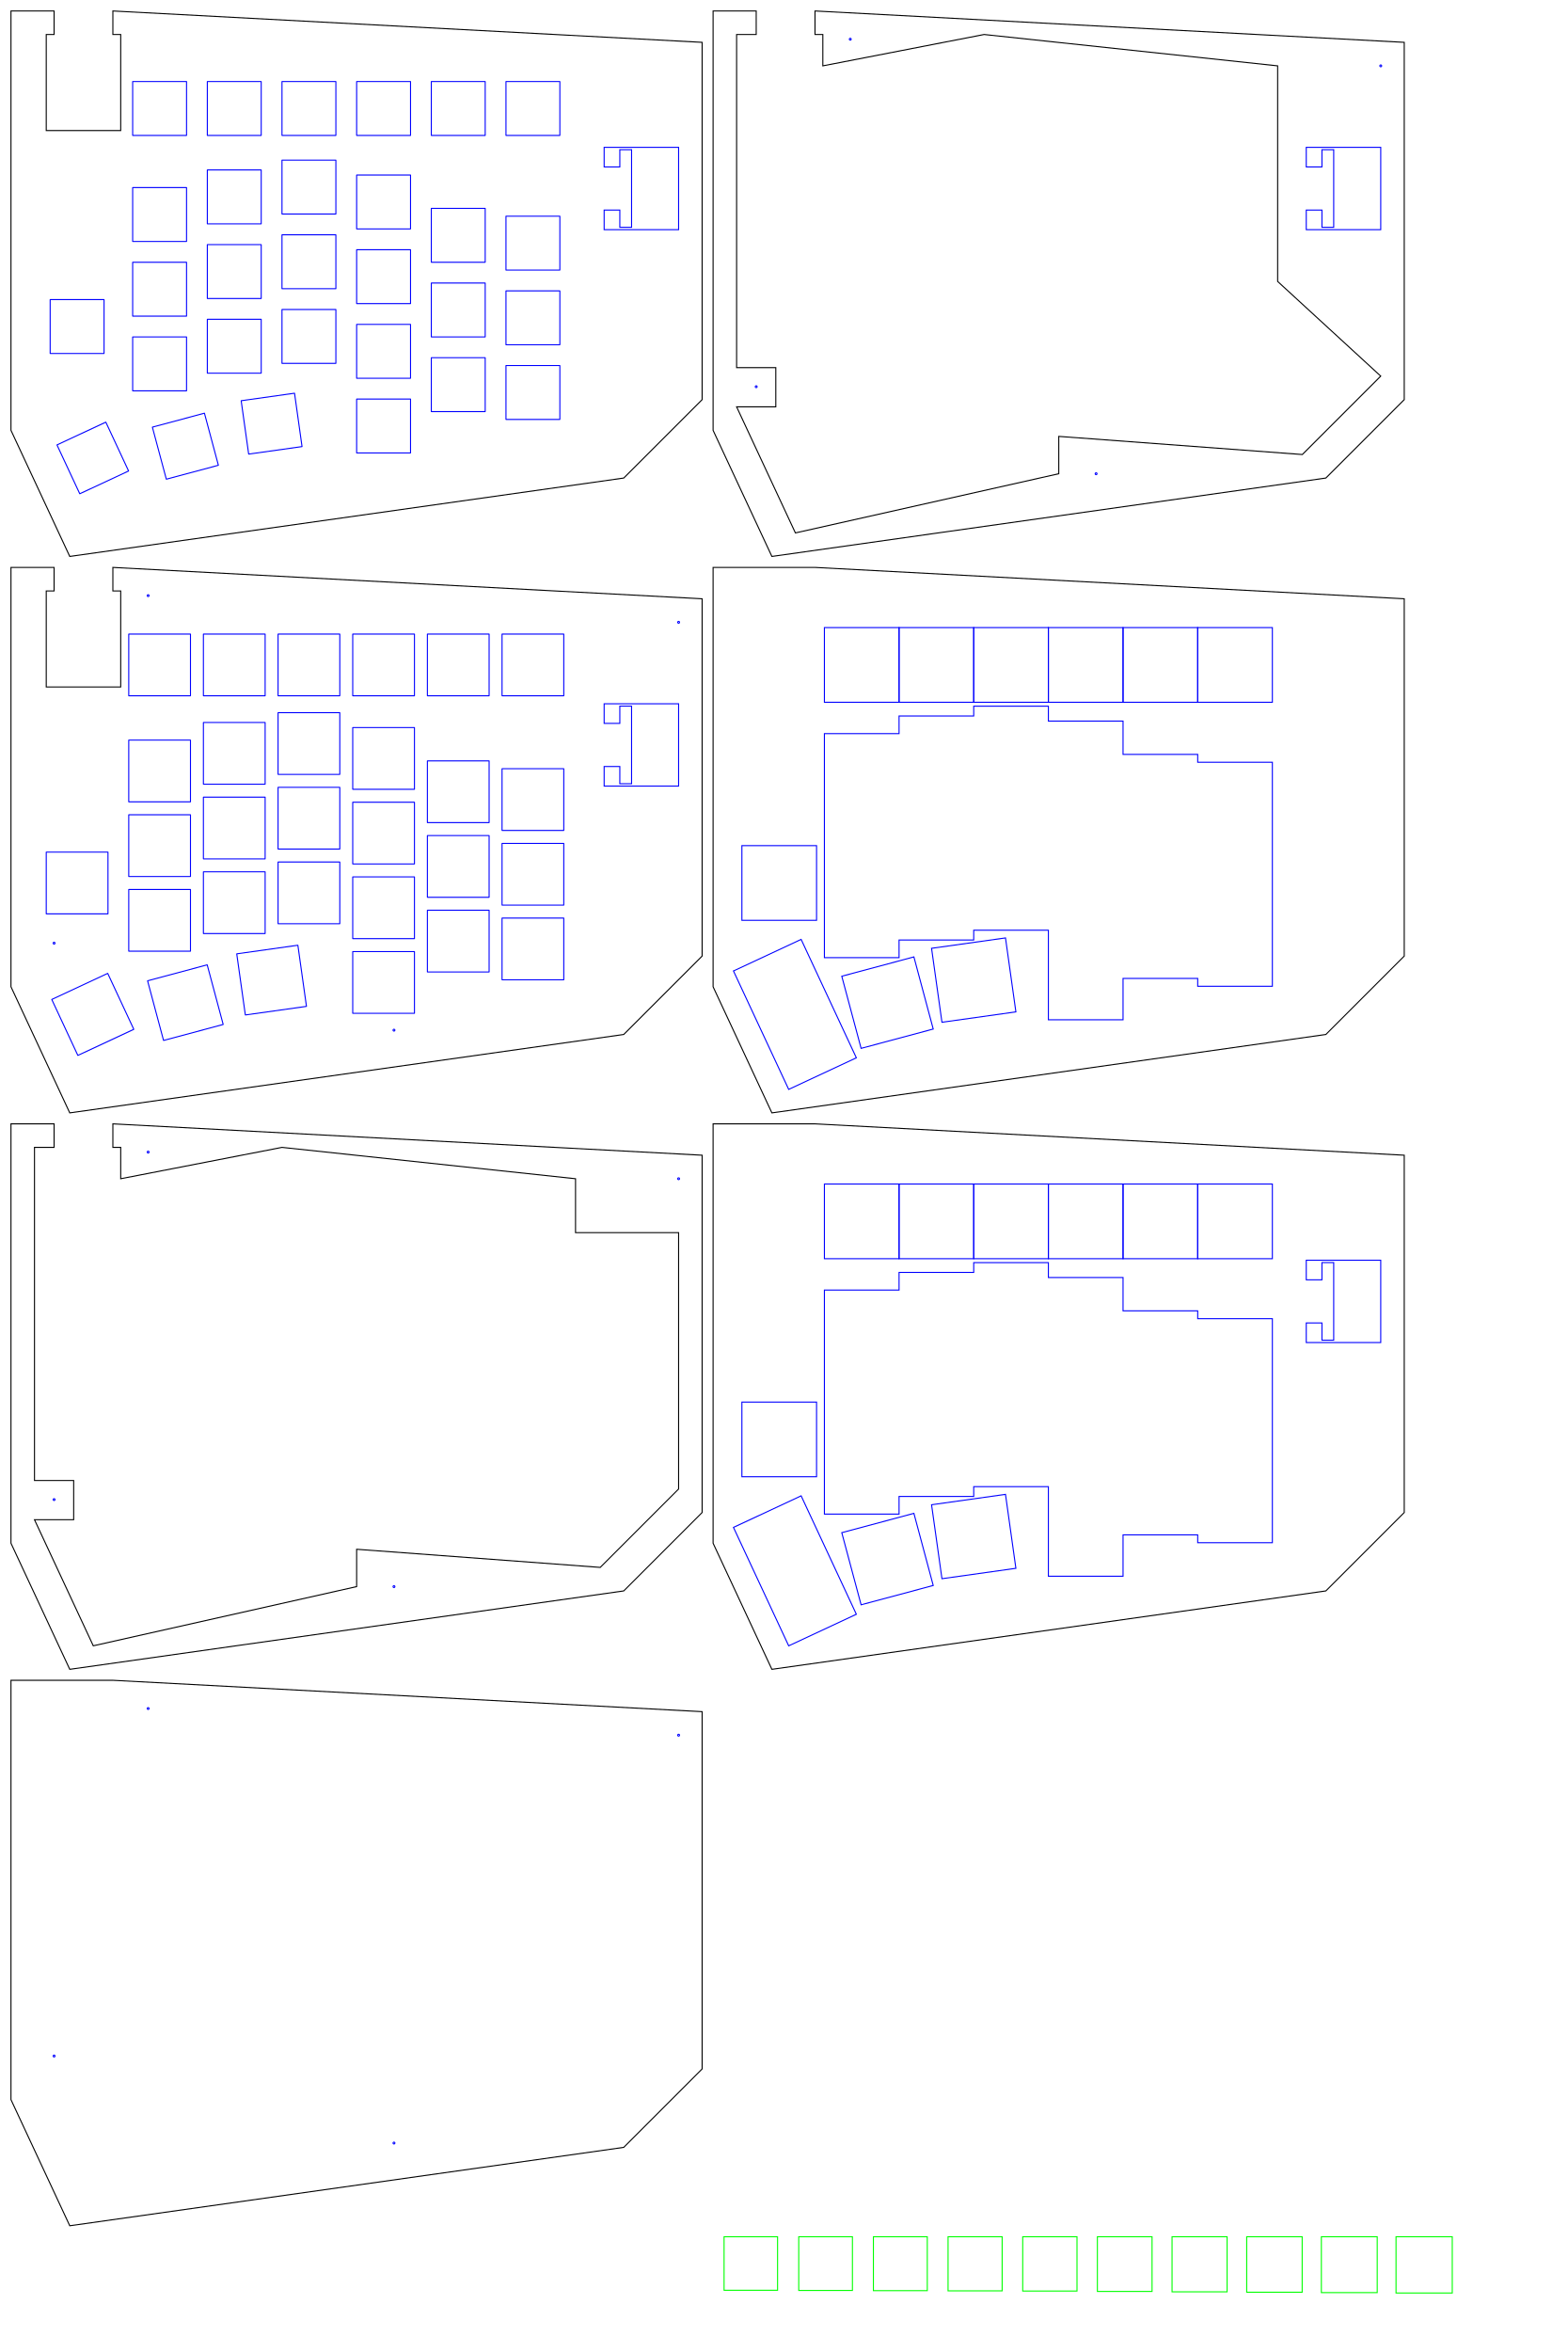
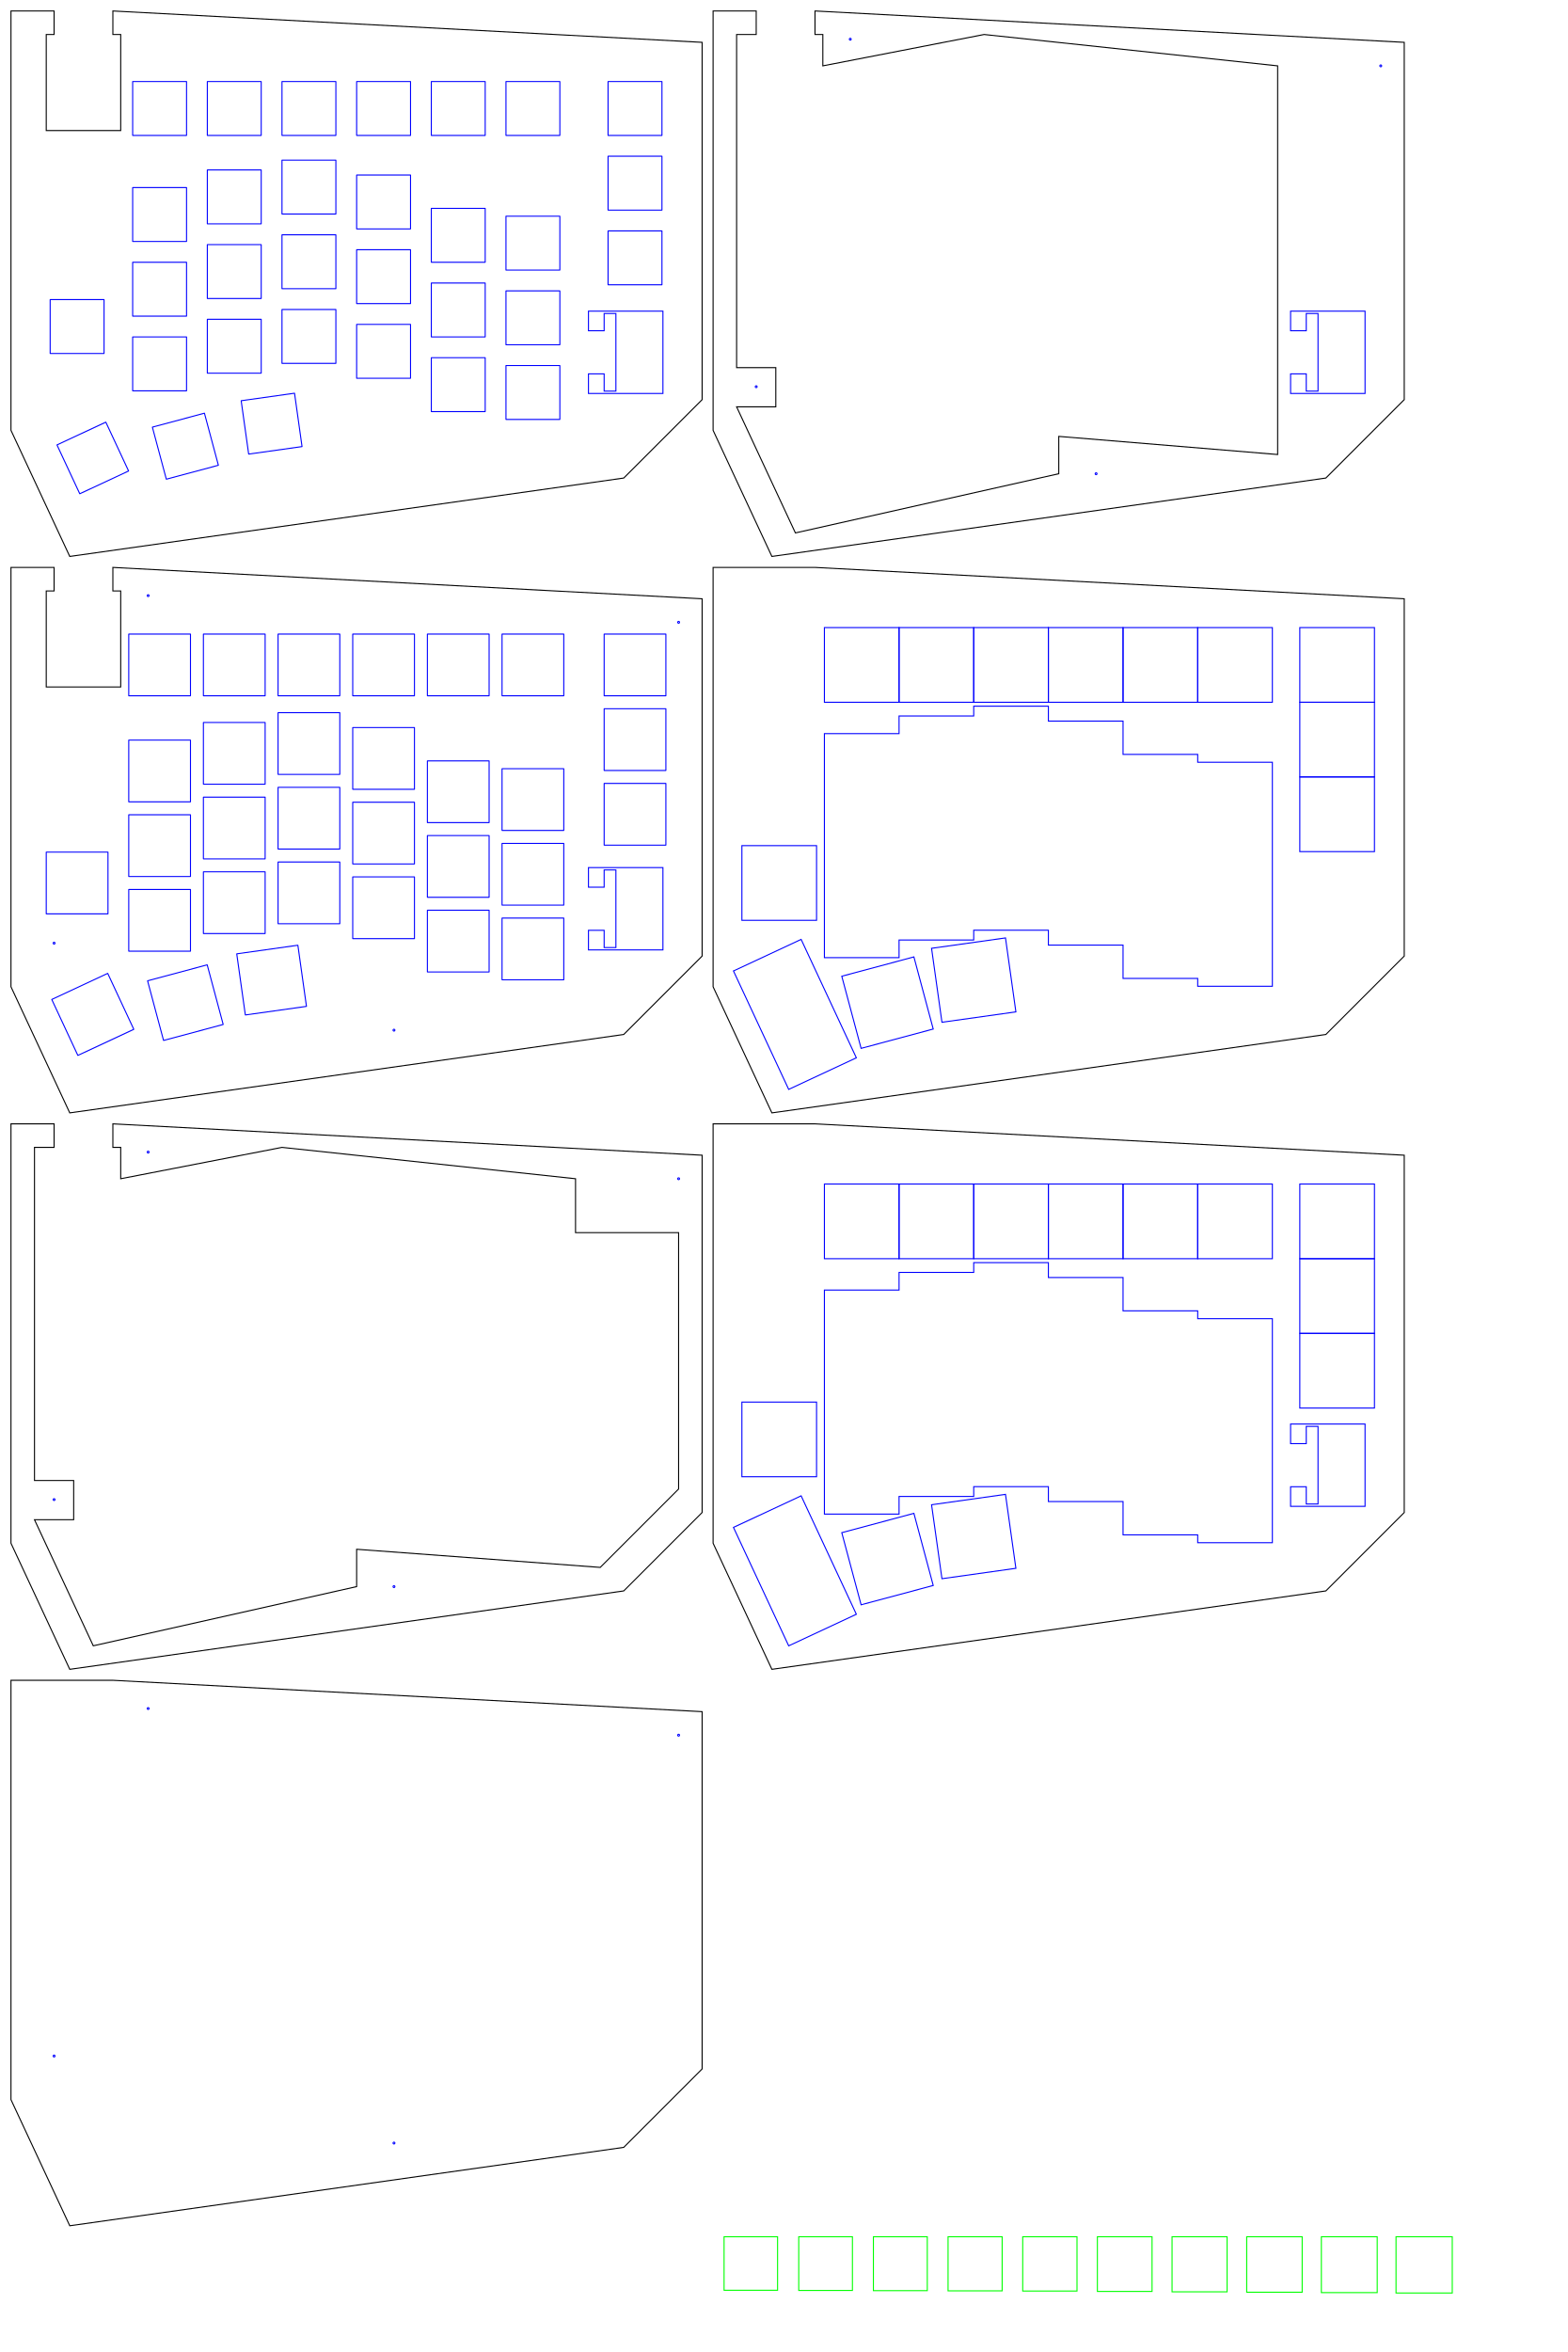
<svg xmlns="http://www.w3.org/2000/svg" baseProfile="full" height="600mm" version="1.1" width="400mm">
  <defs />
  <rect fill="none" height="13.75mm" rx="0.01mm" ry="0.01mm" stroke="#0000ff" width="13.75mm" x="33.85mm" y="47.85mm" />
  <rect fill="none" height="13.75mm" rx="0.01mm" ry="0.01mm" stroke="#0000ff" width="13.75mm" x="33.85mm" y="66.9mm" />
  <rect fill="none" height="13.75mm" rx="0.01mm" ry="0.01mm" stroke="#0000ff" width="13.75mm" x="33.85mm" y="85.95mm" />
  <rect fill="none" height="13.75mm" rx="0.01mm" ry="0.01mm" stroke="#0000ff" width="13.75mm" x="52.9mm" y="43.35mm" />
  <rect fill="none" height="13.75mm" rx="0.01mm" ry="0.01mm" stroke="#0000ff" width="13.75mm" x="52.9mm" y="62.4mm" />
  <rect fill="none" height="13.75mm" rx="0.01mm" ry="0.01mm" stroke="#0000ff" width="13.75mm" x="52.9mm" y="81.45mm" />
  <rect fill="none" height="13.75mm" rx="0.01mm" ry="0.01mm" stroke="#0000ff" width="13.75mm" x="71.95mm" y="40.85mm" />
  <rect fill="none" height="13.75mm" rx="0.01mm" ry="0.01mm" stroke="#0000ff" width="13.75mm" x="71.95mm" y="59.9mm" />
  <rect fill="none" height="13.75mm" rx="0.01mm" ry="0.01mm" stroke="#0000ff" width="13.75mm" x="71.95mm" y="78.95mm" />
  <rect fill="none" height="13.75mm" rx="0.01mm" ry="0.01mm" stroke="#0000ff" width="13.75mm" x="91.0mm" y="44.65mm" />
  <rect fill="none" height="13.75mm" rx="0.01mm" ry="0.01mm" stroke="#0000ff" width="13.75mm" x="91.0mm" y="63.7mm" />
  <rect fill="none" height="13.75mm" rx="0.01mm" ry="0.01mm" stroke="#0000ff" width="13.75mm" x="91.0mm" y="82.75mm" />
-   <rect fill="none" height="13.75mm" rx="0.01mm" ry="0.01mm" stroke="#0000ff" width="13.75mm" x="91.0mm" y="101.8mm" />
  <rect fill="none" height="13.75mm" rx="0.01mm" ry="0.01mm" stroke="#0000ff" width="13.75mm" x="110.05mm" y="53.15mm" />
  <rect fill="none" height="13.75mm" rx="0.01mm" ry="0.01mm" stroke="#0000ff" width="13.75mm" x="110.05mm" y="72.2mm" />
  <rect fill="none" height="13.75mm" rx="0.01mm" ry="0.01mm" stroke="#0000ff" width="13.75mm" x="110.05mm" y="91.25mm" />
  <rect fill="none" height="13.75mm" rx="0.01mm" ry="0.01mm" stroke="#0000ff" width="13.75mm" x="129.1mm" y="55.15mm" />
  <rect fill="none" height="13.75mm" rx="0.01mm" ry="0.01mm" stroke="#0000ff" width="13.75mm" x="129.1mm" y="74.2mm" />
  <rect fill="none" height="13.75mm" rx="0.01mm" ry="0.01mm" stroke="#0000ff" width="13.75mm" x="129.1mm" y="93.25mm" />
  <rect fill="none" height="13.75mm" rx="0.01mm" ry="0.01mm" stroke="#0000ff" transform="rotate(65, 89.47966, 441.5401)" width="13.75mm" x="16.8mm" y="109.95mm" />
  <rect fill="none" height="13.75mm" rx="0.01mm" ry="0.01mm" stroke="#0000ff" transform="rotate(0, 74.36166, 314.8324)" width="13.75mm" x="12.8mm" y="76.425mm" />
  <rect fill="none" height="13.75mm" rx="0.01mm" ry="0.01mm" stroke="#0000ff" transform="rotate(-8, 261.9194, 408.4695)" width="13.75mm" x="62.425mm" y="101.2mm" />
  <rect fill="none" height="13.75mm" rx="0.01mm" ry="0.01mm" stroke="#0000ff" transform="rotate(-15, 178.7703, 430.2016)" width="13.75mm" x="40.425mm" y="106.95mm" />
  <rect fill="none" height="13.75mm" rx="0.01mm" ry="0.01mm" stroke="#0000ff" transform="rotate(0, 153.9201, 104.5977)" width="13.75mm" x="33.85mm" y="20.8mm" />
  <rect fill="none" height="13.75mm" rx="0.01mm" ry="0.01mm" stroke="#0000ff" transform="rotate(0, 225.9196, 104.5977)" width="13.75mm" x="52.9mm" y="20.8mm" />
  <rect fill="none" height="13.75mm" rx="0.01mm" ry="0.01mm" stroke="#0000ff" transform="rotate(0, 297.9191, 104.5977)" width="13.75mm" x="71.95mm" y="20.8mm" />
  <rect fill="none" height="13.75mm" rx="0.01mm" ry="0.01mm" stroke="#0000ff" transform="rotate(0, 369.9186, 104.5977)" width="13.75mm" x="91.0mm" y="20.8mm" />
  <rect fill="none" height="13.75mm" rx="0.01mm" ry="0.01mm" stroke="#0000ff" transform="rotate(0, 441.918, 104.5977)" width="13.75mm" x="110.05mm" y="20.8mm" />
  <rect fill="none" height="13.75mm" rx="0.01mm" ry="0.01mm" stroke="#0000ff" transform="rotate(0, 513.9175, 104.5977)" width="13.75mm" x="129.1mm" y="20.8mm" />
+   <rect fill="none" height="13.75mm" rx="0.01mm" ry="0.01mm" stroke="#0000ff" transform="rotate(0, 612.3735, 104.5977)" width="13.75mm" x="155.15mm" y="20.8mm" />
+   <rect fill="none" height="13.75mm" rx="0.01mm" ry="0.01mm" stroke="#0000ff" transform="rotate(0, 612.3735, 176.5971)" width="13.75mm" x="155.15mm" y="39.85mm" />
+   <rect fill="none" height="13.75mm" rx="0.01mm" ry="0.01mm" stroke="#0000ff" transform="rotate(0, 612.3735, 248.5966)" width="13.75mm" x="155.15mm" y="58.9mm" />
  <polygon fill="none" points="10.583,10.583 52.157,10.583 52.157,33.26 44.598,33.26 44.598,125.857 116.409,125.857 116.409,33.26 108.85,33.26 108.85,10.583 677.097,40.819 677.097,385.32 601.507,460.91 67.275,536.5 10.583,414.923" stroke="#000000" />
-   <polygon fill="none" points="654.42,221.431 582.61,221.431 582.61,202.534 597.728,202.534 597.728,219.164 609.066,219.164 609.066,144.33 597.728,144.33 597.728,160.959 582.61,160.959 582.61,142.062 654.42,142.062" stroke="#0000ff" />
+   <polygon fill="none" points="639.302,379.367 567.492,379.367 567.492,360.47 582.61,360.47 582.61,377.1 593.948,377.1 593.948,302.266 582.61,302.266 582.61,318.895 567.492,318.895 567.492,299.998 639.302,299.998" stroke="#0000ff" />
  <rect fill="none" height="15.75mm" rx="0.01mm" ry="0.01mm" stroke="#0000ff" width="15.75mm" x="32.85mm" y="188.8mm" />
  <rect fill="none" height="15.75mm" rx="0.01mm" ry="0.01mm" stroke="#0000ff" width="15.75mm" x="32.85mm" y="207.85mm" />
  <rect fill="none" height="15.75mm" rx="0.01mm" ry="0.01mm" stroke="#0000ff" width="15.75mm" x="32.85mm" y="226.9mm" />
  <rect fill="none" height="15.75mm" rx="0.01mm" ry="0.01mm" stroke="#0000ff" width="15.75mm" x="51.9mm" y="184.3mm" />
  <rect fill="none" height="15.75mm" rx="0.01mm" ry="0.01mm" stroke="#0000ff" width="15.75mm" x="51.9mm" y="203.35mm" />
  <rect fill="none" height="15.75mm" rx="0.01mm" ry="0.01mm" stroke="#0000ff" width="15.75mm" x="51.9mm" y="222.4mm" />
  <rect fill="none" height="15.75mm" rx="0.01mm" ry="0.01mm" stroke="#0000ff" width="15.75mm" x="70.95mm" y="181.8mm" />
  <rect fill="none" height="15.75mm" rx="0.01mm" ry="0.01mm" stroke="#0000ff" width="15.75mm" x="70.95mm" y="200.85mm" />
  <rect fill="none" height="15.75mm" rx="0.01mm" ry="0.01mm" stroke="#0000ff" width="15.75mm" x="70.95mm" y="219.9mm" />
  <rect fill="none" height="15.75mm" rx="0.01mm" ry="0.01mm" stroke="#0000ff" width="15.75mm" x="90.0mm" y="185.6mm" />
  <rect fill="none" height="15.75mm" rx="0.01mm" ry="0.01mm" stroke="#0000ff" width="15.75mm" x="90.0mm" y="204.65mm" />
  <rect fill="none" height="15.75mm" rx="0.01mm" ry="0.01mm" stroke="#0000ff" width="15.75mm" x="90.0mm" y="223.7mm" />
-   <rect fill="none" height="15.75mm" rx="0.01mm" ry="0.01mm" stroke="#0000ff" width="15.75mm" x="90.0mm" y="242.75mm" />
  <rect fill="none" height="15.75mm" rx="0.01mm" ry="0.01mm" stroke="#0000ff" width="15.75mm" x="109.05mm" y="194.1mm" />
  <rect fill="none" height="15.75mm" rx="0.01mm" ry="0.01mm" stroke="#0000ff" width="15.75mm" x="109.05mm" y="213.15mm" />
  <rect fill="none" height="15.75mm" rx="0.01mm" ry="0.01mm" stroke="#0000ff" width="15.75mm" x="109.05mm" y="232.2mm" />
  <rect fill="none" height="15.75mm" rx="0.01mm" ry="0.01mm" stroke="#0000ff" width="15.75mm" x="128.1mm" y="196.1mm" />
  <rect fill="none" height="15.75mm" rx="0.01mm" ry="0.01mm" stroke="#0000ff" width="15.75mm" x="128.1mm" y="215.15mm" />
  <rect fill="none" height="15.75mm" rx="0.01mm" ry="0.01mm" stroke="#0000ff" width="15.75mm" x="128.1mm" y="234.2mm" />
  <rect fill="none" height="15.75mm" rx="0.01mm" ry="0.01mm" stroke="#0000ff" transform="rotate(65, 89.47966, 978.0401)" width="15.75mm" x="15.8mm" y="250.9mm" />
  <rect fill="none" height="15.75mm" rx="0.01mm" ry="0.01mm" stroke="#0000ff" transform="rotate(0, 74.36166, 851.3324)" width="15.75mm" x="11.8mm" y="217.375mm" />
  <rect fill="none" height="15.75mm" rx="0.01mm" ry="0.01mm" stroke="#0000ff" transform="rotate(-8, 261.9194, 944.9695)" width="15.75mm" x="61.425mm" y="242.15mm" />
  <rect fill="none" height="15.75mm" rx="0.01mm" ry="0.01mm" stroke="#0000ff" transform="rotate(-15, 178.7703, 966.7016)" width="15.75mm" x="39.425mm" y="247.9mm" />
  <rect fill="none" height="15.75mm" rx="0.01mm" ry="0.01mm" stroke="#0000ff" transform="rotate(0, 153.9201, 641.0977)" width="15.75mm" x="32.85mm" y="161.75mm" />
  <rect fill="none" height="15.75mm" rx="0.01mm" ry="0.01mm" stroke="#0000ff" transform="rotate(0, 225.9196, 641.0977)" width="15.75mm" x="51.9mm" y="161.75mm" />
  <rect fill="none" height="15.75mm" rx="0.01mm" ry="0.01mm" stroke="#0000ff" transform="rotate(0, 297.9191, 641.0977)" width="15.75mm" x="70.95mm" y="161.75mm" />
  <rect fill="none" height="15.75mm" rx="0.01mm" ry="0.01mm" stroke="#0000ff" transform="rotate(0, 369.9186, 641.0977)" width="15.75mm" x="90.0mm" y="161.75mm" />
  <rect fill="none" height="15.75mm" rx="0.01mm" ry="0.01mm" stroke="#0000ff" transform="rotate(0, 441.918, 641.0977)" width="15.75mm" x="109.05mm" y="161.75mm" />
  <rect fill="none" height="15.75mm" rx="0.01mm" ry="0.01mm" stroke="#0000ff" transform="rotate(0, 513.9175, 641.0977)" width="15.75mm" x="128.1mm" y="161.75mm" />
+   <rect fill="none" height="15.75mm" rx="0.01mm" ry="0.01mm" stroke="#0000ff" transform="rotate(0, 612.3735, 641.0977)" width="15.75mm" x="154.15mm" y="161.75mm" />
+   <rect fill="none" height="15.75mm" rx="0.01mm" ry="0.01mm" stroke="#0000ff" transform="rotate(0, 612.3735, 713.0972)" width="15.75mm" x="154.15mm" y="180.8mm" />
+   <rect fill="none" height="15.75mm" rx="0.01mm" ry="0.01mm" stroke="#0000ff" transform="rotate(0, 612.3735, 785.0966)" width="15.75mm" x="154.15mm" y="199.85mm" />
  <polygon fill="none" points="10.583,547.083 52.157,547.083 52.157,569.76 44.598,569.76 44.598,662.357 116.409,662.357 116.409,569.76 108.85,569.76 108.85,547.083 677.097,577.319 677.097,921.82 601.507,997.41 67.275,1073 10.583,951.423" stroke="#000000" />
  <circle cx="37.8mm" cy="151.95mm" fill="none" r="0.9" stroke="#0000ff" />
  <circle cx="173.15mm" cy="158.75mm" fill="none" r="0.9" stroke="#0000ff" />
  <circle cx="100.525mm" cy="262.8mm" fill="none" r="0.9" stroke="#0000ff" />
  <circle cx="13.8mm" cy="240.6mm" fill="none" r="0.9" stroke="#0000ff" />
-   <polygon fill="none" points="654.42,757.931 582.61,757.931 582.61,739.034 597.728,739.034 597.728,755.664 609.066,755.664 609.066,680.83 597.728,680.83 597.728,697.459 582.61,697.459 582.61,678.562 654.42,678.562" stroke="#0000ff" />
+   <polygon fill="none" points="639.302,915.867 567.492,915.867 567.492,896.97 582.61,896.97 582.61,913.6 593.948,913.6 593.948,838.766 582.61,838.766 582.61,855.395 567.492,855.395 567.492,836.498 639.302,836.498" stroke="#0000ff" />
  <polygon fill="none" points="33.26,1106.26 52.157,1106.26 52.157,1083.583 10.583,1083.583 10.583,1487.923 67.275,1609.5 601.507,1533.91 677.097,1458.32 677.097,1113.819 108.85,1083.583 108.85,1083.583 108.85,1106.26 116.409,1106.26 116.409,1136.496 271.935,1106.26 555.02,1136.496 555.02,1188.464 654.42,1188.464 654.42,1435.643 578.83,1511.233 343.935,1493.753 343.935,1529.753 89.952,1586.823 33.26,1465.246 71.055,1465.246 71.055,1427.451 33.26,1427.451" stroke="#000000" />
  <circle cx="37.8mm" cy="293.9mm" fill="none" r="0.9" stroke="#0000ff" />
  <circle cx="173.15mm" cy="300.7mm" fill="none" r="0.9" stroke="#0000ff" />
  <circle cx="100.525mm" cy="404.75mm" fill="none" r="0.9" stroke="#0000ff" />
  <circle cx="13.8mm" cy="382.55mm" fill="none" r="0.9" stroke="#0000ff" />
-   <polygon fill="none" points="710.357,33.26 729.255,33.26 729.255,10.583 687.68,10.583 687.68,414.923 744.373,536.5 1278.605,460.91 1354.195,385.32 1354.195,40.819 785.947,10.583 785.947,10.583 785.947,33.26 793.506,33.26 793.506,63.496 949.032,33.26 1232.117,63.496 1232.117,271.368 1331.518,362.643 1255.928,438.233 1021.032,420.753 1021.032,456.753 767.05,513.823 710.357,392.246 748.152,392.246 748.152,354.451 710.357,354.451" stroke="#000000" />
+   <polygon fill="none" points="710.357,33.26 729.255,33.26 729.255,10.583 687.68,10.583 687.68,414.923 744.373,536.5 1278.605,460.91 1354.195,385.32 1354.195,40.819 785.947,10.583 785.947,10.583 785.947,33.26 793.506,33.26 793.506,63.496 949.032,33.26 1232.117,63.496 1232.117,271.368 1232.117,438.233 1021.032,420.753 1021.032,456.753 767.05,513.823 710.357,392.246 748.152,392.246 748.152,354.451 710.357,354.451" stroke="#000000" />
  <circle cx="216.95mm" cy="10.0mm" fill="none" r="0.9" stroke="#0000ff" />
  <circle cx="352.3mm" cy="16.8mm" fill="none" r="0.9" stroke="#0000ff" />
  <circle cx="279.675mm" cy="120.85mm" fill="none" r="0.9" stroke="#0000ff" />
  <circle cx="192.95mm" cy="98.65mm" fill="none" r="0.9" stroke="#0000ff" />
-   <polygon fill="none" points="1331.518,221.431 1259.707,221.431 1259.707,202.534 1274.825,202.534 1274.825,219.164 1286.164,219.164 1286.164,144.33 1274.825,144.33 1274.825,160.959 1259.707,160.959 1259.707,142.062 1331.518,142.062" stroke="#0000ff" />
+   <polygon fill="none" points="1316.4,379.367 1244.589,379.367 1244.589,360.47 1259.707,360.47 1259.707,377.1 1271.046,377.1 1271.046,302.266 1259.707,302.266 1259.707,318.895 1244.589,318.895 1244.589,299.998 1316.4,299.998" stroke="#0000ff" />
  <polygon fill="none" points="10.583,1620.083 108.85,1620.083 677.097,1650.319 677.097,1994.82 601.507,2070.41 67.275,2146 10.583,2024.423" stroke="#000000" />
  <circle cx="37.8mm" cy="435.85mm" fill="none" r="0.9" stroke="#0000ff" />
  <circle cx="173.15mm" cy="442.65mm" fill="none" r="0.9" stroke="#0000ff" />
  <circle cx="100.525mm" cy="546.7mm" fill="none" r="0.9" stroke="#0000ff" />
  <circle cx="13.8mm" cy="524.5mm" fill="none" r="0.9" stroke="#0000ff" />
  <polygon fill="none" points="687.68,547.083 785.947,547.083 1354.195,577.319 1354.195,921.82 1278.605,997.41 744.373,1073 687.68,951.423" stroke="#000000" />
-   <polygon fill="none" points="795.018,707.333 867.017,707.333 867.017,690.326 939.017,690.326 939.017,680.877 1011.016,680.877 1011.016,695.239 1083.016,695.239 1083.016,727.365 1155.015,727.365 1155.015,734.924 1227.015,734.924 1227.015,950.922 1155.015,950.922 1155.015,943.363 1083.016,943.363 1083.016,983.237 1011.016,983.237 1011.016,896.875 939.017,896.875 939.017,906.324 867.017,906.324 867.017,923.332 795.018,923.332" stroke="#0000ff" />
+   <polygon fill="none" points="795.018,707.333 867.017,707.333 867.017,690.326 939.017,690.326 939.017,680.877 1011.016,680.877 1011.016,695.239 1083.016,695.239 1083.016,727.365 1155.015,727.365 1155.015,734.924 1227.015,734.924 1227.015,950.922 1155.015,950.922 1155.015,943.363 1083.016,943.363 1083.016,911.237 1011.016,911.237 1011.016,896.875 939.017,896.875 939.017,906.324 867.017,906.324 867.017,923.332 795.018,923.332" stroke="#0000ff" />
  <polygon fill="none" points="772.579,905.729 825.829,1019.923 760.575,1050.351 707.325,936.157" stroke="#0000ff" />
  <polygon fill="none" points="715.459,815.333 787.459,815.333 787.459,887.332 715.459,887.332" stroke="#0000ff" />
  <polygon fill="none" points="898.357,914.33 969.656,904.31 979.676,975.609 908.378,985.629" stroke="#0000ff" />
  <polygon fill="none" points="811.777,941.246 881.323,922.611 899.958,992.157 830.412,1010.792" stroke="#0000ff" />
  <polygon fill="none" points="795.018,605.098 867.017,605.098 867.017,677.097 795.018,677.097" stroke="#0000ff" />
  <polygon fill="none" points="867.017,605.098 939.017,605.098 939.017,677.097 867.017,677.097" stroke="#0000ff" />
  <polygon fill="none" points="939.017,605.098 1011.016,605.098 1011.016,677.097 939.017,677.097" stroke="#0000ff" />
  <polygon fill="none" points="1011.016,605.098 1083.016,605.098 1083.016,677.097 1011.016,677.097" stroke="#0000ff" />
  <polygon fill="none" points="1083.016,605.098 1155.015,605.098 1155.015,677.097 1083.016,677.097" stroke="#0000ff" />
  <polygon fill="none" points="1155.015,605.098 1227.015,605.098 1227.015,677.097 1155.015,677.097" stroke="#0000ff" />
+   <polygon fill="none" points="1253.471,605.098 1325.471,605.098 1325.471,677.097 1253.471,677.097" stroke="#0000ff" />
+   <polygon fill="none" points="1253.471,677.097 1325.471,677.097 1325.471,749.097 1253.471,749.097" stroke="#0000ff" />
+   <polygon fill="none" points="1253.471,749.097 1325.471,749.097 1325.471,821.096 1253.471,821.096" stroke="#0000ff" />
  <polygon fill="none" points="687.68,1083.583 785.947,1083.583 1354.195,1113.819 1354.195,1458.32 1278.605,1533.91 744.373,1609.5 687.68,1487.923" stroke="#000000" />
-   <polygon fill="none" points="795.018,1243.833 867.017,1243.833 867.017,1226.826 939.017,1226.826 939.017,1217.377 1011.016,1217.377 1011.016,1231.739 1083.016,1231.739 1083.016,1263.865 1155.015,1263.865 1155.015,1271.424 1227.015,1271.424 1227.015,1487.422 1155.015,1487.422 1155.015,1479.863 1083.016,1479.863 1083.016,1519.737 1011.016,1519.737 1011.016,1433.375 939.017,1433.375 939.017,1442.824 867.017,1442.824 867.017,1459.832 795.018,1459.832" stroke="#0000ff" />
+   <polygon fill="none" points="795.018,1243.833 867.017,1243.833 867.017,1226.826 939.017,1226.826 939.017,1217.377 1011.016,1217.377 1011.016,1231.739 1083.016,1231.739 1083.016,1263.865 1155.015,1263.865 1155.015,1271.424 1227.015,1271.424 1227.015,1487.422 1155.015,1487.422 1155.015,1479.863 1083.016,1479.863 1083.016,1447.737 1011.016,1447.737 1011.016,1433.375 939.017,1433.375 939.017,1442.824 867.017,1442.824 867.017,1459.832 795.018,1459.832" stroke="#0000ff" />
  <polygon fill="none" points="772.579,1442.229 825.829,1556.423 760.575,1586.851 707.325,1472.657" stroke="#0000ff" />
  <polygon fill="none" points="715.459,1351.833 787.459,1351.833 787.459,1423.832 715.459,1423.832" stroke="#0000ff" />
  <polygon fill="none" points="898.357,1450.83 969.656,1440.81 979.676,1512.109 908.378,1522.129" stroke="#0000ff" />
  <polygon fill="none" points="811.777,1477.746 881.323,1459.111 899.958,1528.657 830.412,1547.292" stroke="#0000ff" />
  <polygon fill="none" points="795.018,1141.598 867.017,1141.598 867.017,1213.597 795.018,1213.597" stroke="#0000ff" />
  <polygon fill="none" points="867.017,1141.598 939.017,1141.598 939.017,1213.597 867.017,1213.597" stroke="#0000ff" />
  <polygon fill="none" points="939.017,1141.598 1011.016,1141.598 1011.016,1213.597 939.017,1213.597" stroke="#0000ff" />
  <polygon fill="none" points="1011.016,1141.598 1083.016,1141.598 1083.016,1213.597 1011.016,1213.597" stroke="#0000ff" />
  <polygon fill="none" points="1083.016,1141.598 1155.015,1141.598 1155.015,1213.597 1083.016,1213.597" stroke="#0000ff" />
  <polygon fill="none" points="1155.015,1141.598 1227.015,1141.598 1227.015,1213.597 1155.015,1213.597" stroke="#0000ff" />
-   <polygon fill="none" points="1331.518,1294.432 1259.707,1294.432 1259.707,1275.534 1274.825,1275.534 1274.825,1292.164 1286.164,1292.164 1286.164,1217.33 1274.825,1217.33 1274.825,1233.96 1259.707,1233.96 1259.707,1215.062 1331.518,1215.062" stroke="#0000ff" />
+   <polygon fill="none" points="1253.471,1141.598 1325.471,1141.598 1325.471,1213.597 1253.471,1213.597" stroke="#0000ff" />
+   <polygon fill="none" points="1253.471,1213.597 1325.471,1213.597 1325.471,1285.597 1253.471,1285.597" stroke="#0000ff" />
+   <polygon fill="none" points="1253.471,1285.597 1325.471,1285.597 1325.471,1357.596 1253.471,1357.596" stroke="#0000ff" />
+   <polygon fill="none" points="1316.4,1452.367 1244.589,1452.367 1244.589,1433.47 1259.707,1433.47 1259.707,1450.1 1271.046,1450.1 1271.046,1375.266 1259.707,1375.266 1259.707,1391.895 1244.589,1391.895 1244.589,1372.998 1316.4,1372.998" stroke="#0000ff" />
  <rect fill="none" height="13.65mm" rx="0mm" ry="0mm" stroke="#00ff00" width="13.65mm" x="184.75mm" y="570.6mm" />
  <rect fill="none" height="13.7mm" rx="0mm" ry="0mm" stroke="#00ff00" width="13.7mm" x="203.8mm" y="570.6mm" />
  <rect fill="none" height="13.75mm" rx="0mm" ry="0mm" stroke="#00ff00" width="13.75mm" x="222.85mm" y="570.6mm" />
  <rect fill="none" height="13.8mm" rx="0mm" ry="0mm" stroke="#00ff00" width="13.8mm" x="241.9mm" y="570.6mm" />
  <rect fill="none" height="13.85mm" rx="0mm" ry="0mm" stroke="#00ff00" width="13.85mm" x="260.95mm" y="570.6mm" />
  <rect fill="none" height="13.95mm" rx="0mm" ry="0mm" stroke="#00ff00" width="13.95mm" x="280.0mm" y="570.6mm" />
  <rect fill="none" height="14.05mm" rx="0mm" ry="0mm" stroke="#00ff00" width="14.05mm" x="299.05mm" y="570.6mm" />
  <rect fill="none" height="14.15mm" rx="0mm" ry="0mm" stroke="#00ff00" width="14.15mm" x="318.1mm" y="570.6mm" />
  <rect fill="none" height="14.25mm" rx="0mm" ry="0mm" stroke="#00ff00" width="14.25mm" x="337.15mm" y="570.6mm" />
  <rect fill="none" height="14.35mm" rx="0mm" ry="0mm" stroke="#00ff00" width="14.35mm" x="356.2mm" y="570.6mm" />
</svg>
